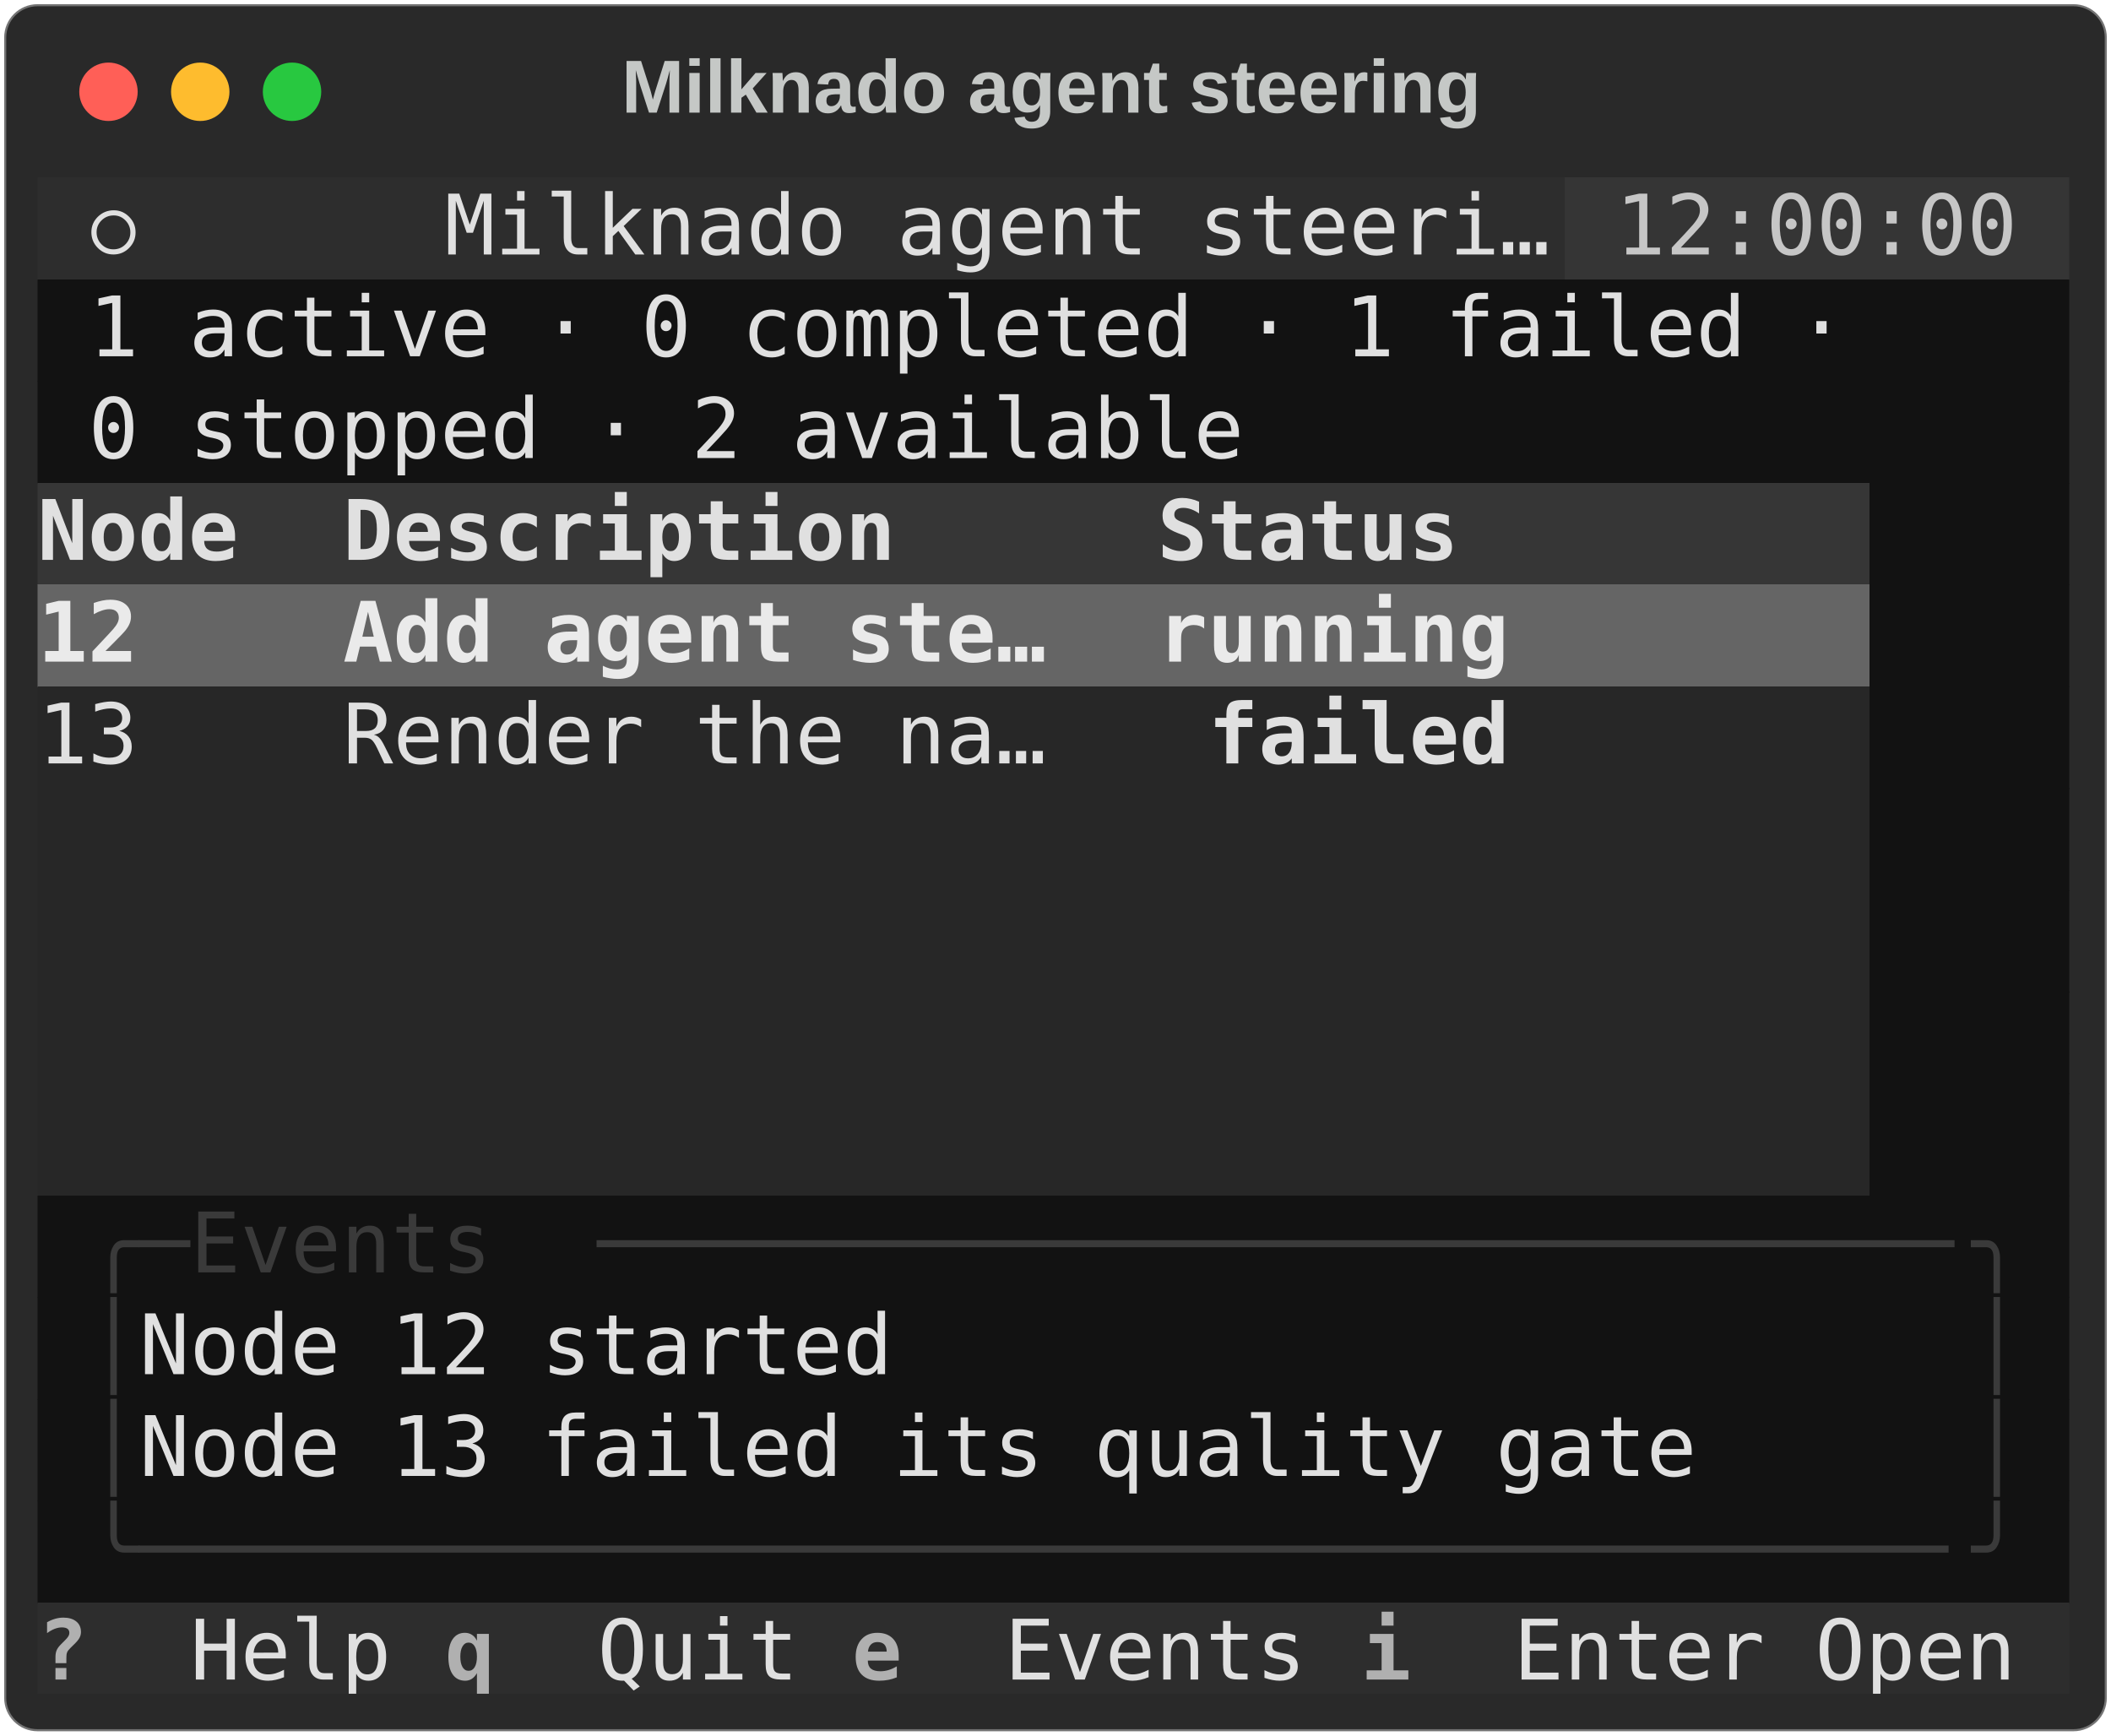
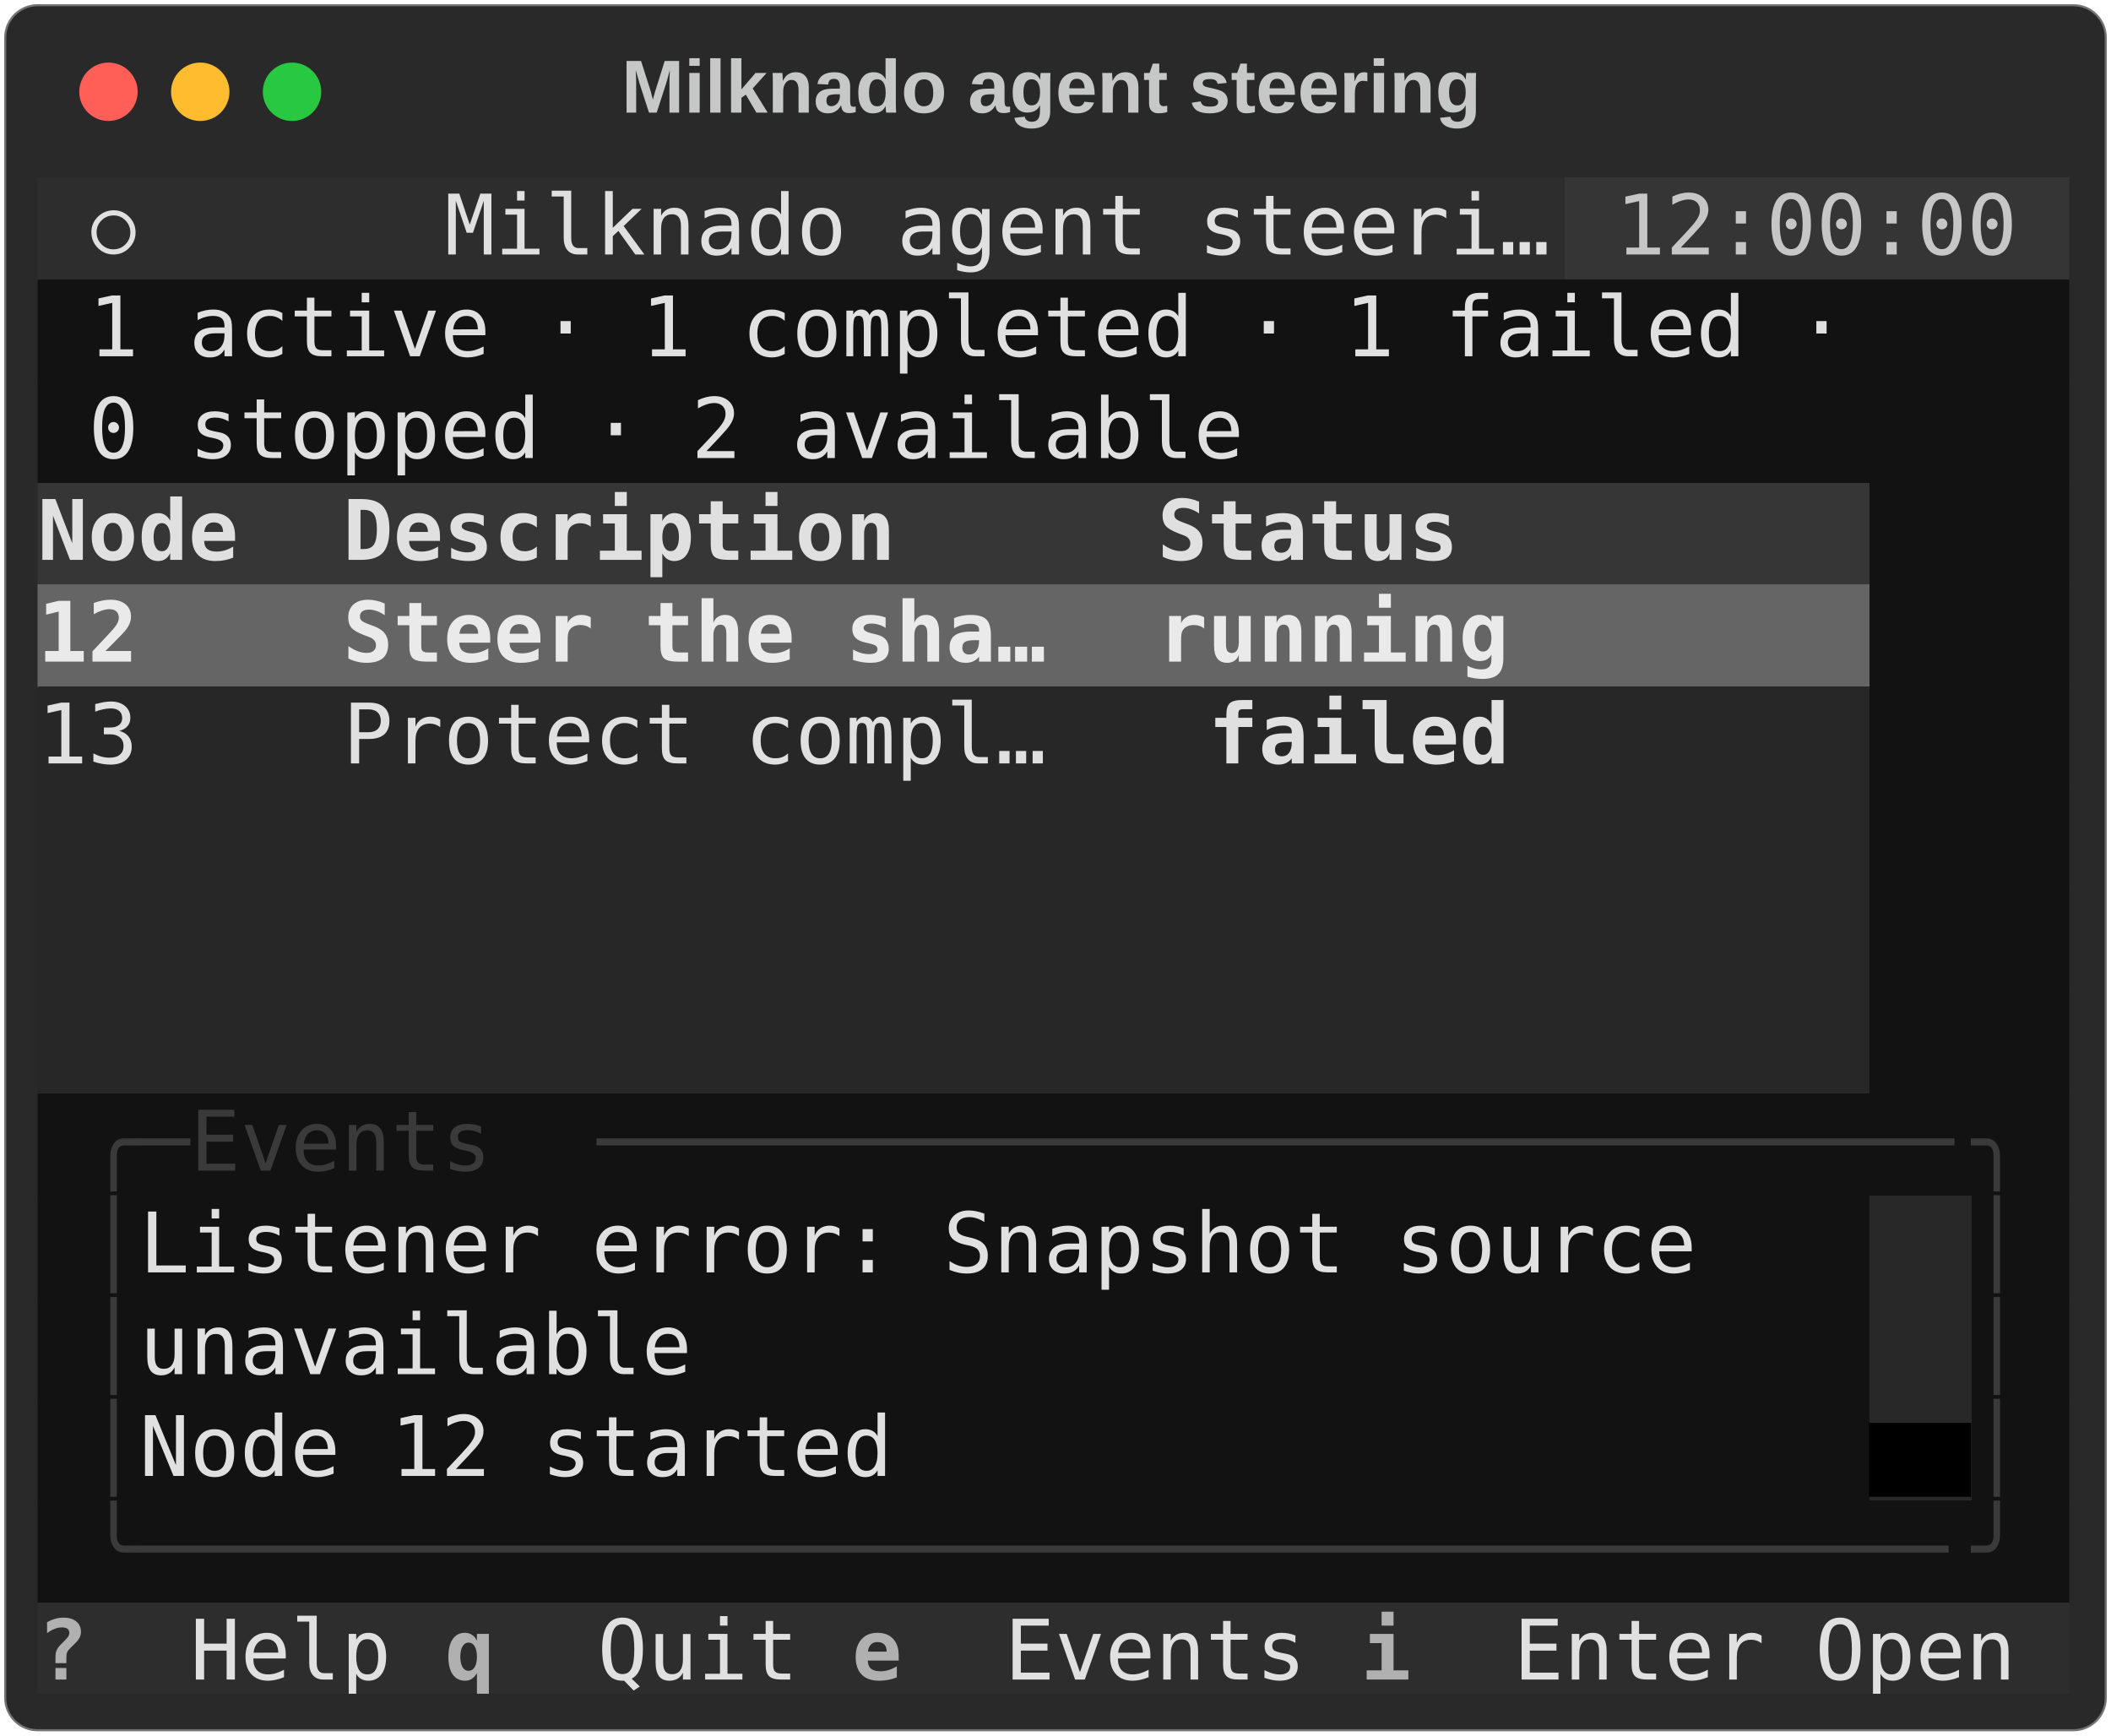
<svg xmlns="http://www.w3.org/2000/svg" class="rich-terminal" viewBox="0 0 506 416.0">
  <style>

    @font-face {
        font-family: "Fira Code";
        src: local("FiraCode-Regular"),
                url("https://cdnjs.cloudflare.com/ajax/libs/firacode/6.2.0/woff2/FiraCode-Regular.woff2") format("woff2"),
                url("https://cdnjs.cloudflare.com/ajax/libs/firacode/6.2.0/woff/FiraCode-Regular.woff") format("woff");
        font-style: normal;
        font-weight: 400;
    }
    @font-face {
        font-family: "Fira Code";
        src: local("FiraCode-Bold"),
                url("https://cdnjs.cloudflare.com/ajax/libs/firacode/6.2.0/woff2/FiraCode-Bold.woff2") format("woff2"),
                url("https://cdnjs.cloudflare.com/ajax/libs/firacode/6.2.0/woff/FiraCode-Bold.woff") format("woff");
        font-style: bold;
        font-weight: 700;
    }

-     .terminal-2202864873-matrix {
+     .terminal-3225599150-matrix {
        font-family: Fira Code, monospace;
        font-size: 20px;
        line-height: 24.4px;
        font-variant-east-asian: full-width;
    }

-     .terminal-2202864873-title {
+     .terminal-3225599150-title {
        font-size: 18px;
        font-weight: bold;
        font-family: arial;
    }

-     .terminal-2202864873-r1 { fill: #c5c8c6 }
- .terminal-2202864873-r2 { fill: #e0e0e0 }
- .terminal-2202864873-r3 { fill: #c6c6c6 }
- .terminal-2202864873-r4 { fill: #e0e0e0;font-weight: bold }
- .terminal-2202864873-r5 { fill: #eaeaea;font-weight: bold }
- .terminal-2202864873-r6 { fill: #3a3a3a }
- .terminal-2202864873-r7 { fill: #b0b0b0;font-weight: bold }
+     .terminal-3225599150-r1 { fill: #c5c8c6 }
+ .terminal-3225599150-r2 { fill: #e0e0e0 }
+ .terminal-3225599150-r3 { fill: #c6c6c6 }
+ .terminal-3225599150-r4 { fill: #e0e0e0;font-weight: bold }
+ .terminal-3225599150-r5 { fill: #eaeaea;font-weight: bold }
+ .terminal-3225599150-r6 { fill: #3a3a3a }
+ .terminal-3225599150-r7 { fill: #121212 }
+ .terminal-3225599150-r8 { fill: #000000 }
+ .terminal-3225599150-r9 { fill: #b0b0b0;font-weight: bold }
    </style>
  <defs>
-     <clipPath id="terminal-2202864873-clip-terminal">
+     <clipPath id="terminal-3225599150-clip-terminal">
      <rect x="0" y="0" width="487.0" height="365.0" />
    </clipPath>
-     <clipPath id="terminal-2202864873-line-0">
+     <clipPath id="terminal-3225599150-line-0">
      <rect x="0" y="1.5" width="488" height="24.65" />
    </clipPath>
-     <clipPath id="terminal-2202864873-line-1">
+     <clipPath id="terminal-3225599150-line-1">
      <rect x="0" y="25.9" width="488" height="24.65" />
    </clipPath>
-     <clipPath id="terminal-2202864873-line-2">
+     <clipPath id="terminal-3225599150-line-2">
      <rect x="0" y="50.3" width="488" height="24.65" />
    </clipPath>
-     <clipPath id="terminal-2202864873-line-3">
+     <clipPath id="terminal-3225599150-line-3">
      <rect x="0" y="74.7" width="488" height="24.65" />
    </clipPath>
-     <clipPath id="terminal-2202864873-line-4">
+     <clipPath id="terminal-3225599150-line-4">
      <rect x="0" y="99.1" width="488" height="24.65" />
    </clipPath>
-     <clipPath id="terminal-2202864873-line-5">
+     <clipPath id="terminal-3225599150-line-5">
      <rect x="0" y="123.5" width="488" height="24.65" />
    </clipPath>
-     <clipPath id="terminal-2202864873-line-6">
+     <clipPath id="terminal-3225599150-line-6">
      <rect x="0" y="147.9" width="488" height="24.65" />
    </clipPath>
-     <clipPath id="terminal-2202864873-line-7">
+     <clipPath id="terminal-3225599150-line-7">
      <rect x="0" y="172.3" width="488" height="24.65" />
    </clipPath>
-     <clipPath id="terminal-2202864873-line-8">
+     <clipPath id="terminal-3225599150-line-8">
      <rect x="0" y="196.7" width="488" height="24.65" />
    </clipPath>
-     <clipPath id="terminal-2202864873-line-9">
+     <clipPath id="terminal-3225599150-line-9">
      <rect x="0" y="221.1" width="488" height="24.65" />
    </clipPath>
-     <clipPath id="terminal-2202864873-line-10">
+     <clipPath id="terminal-3225599150-line-10">
      <rect x="0" y="245.5" width="488" height="24.65" />
    </clipPath>
-     <clipPath id="terminal-2202864873-line-11">
+     <clipPath id="terminal-3225599150-line-11">
      <rect x="0" y="269.9" width="488" height="24.65" />
    </clipPath>
-     <clipPath id="terminal-2202864873-line-12">
+     <clipPath id="terminal-3225599150-line-12">
      <rect x="0" y="294.3" width="488" height="24.65" />
    </clipPath>
-     <clipPath id="terminal-2202864873-line-13">
+     <clipPath id="terminal-3225599150-line-13">
      <rect x="0" y="318.7" width="488" height="24.65" />
    </clipPath>
  </defs>
  <rect fill="#292929" stroke="rgba(255,255,255,0.35)" stroke-width="1" x="1" y="1" width="504" height="414" rx="8" />
-   <text class="terminal-2202864873-title" fill="#c5c8c6" text-anchor="middle" x="252" y="27">Milknado agent steering</text>
+   <text class="terminal-3225599150-title" fill="#c5c8c6" text-anchor="middle" x="252" y="27">Milknado agent steering</text>
  <g transform="translate(26,22)">
    <circle cx="0" cy="0" r="7" fill="#ff5f57" />
    <circle cx="22" cy="0" r="7" fill="#febc2e" />
    <circle cx="44" cy="0" r="7" fill="#28c840" />
  </g>
-   <g transform="translate(9, 41)" clip-path="url(#terminal-2202864873-clip-terminal)">
+   <g transform="translate(9, 41)" clip-path="url(#terminal-3225599150-clip-terminal)">
    <rect fill="#2d2d2d" x="0" y="1.5" width="12.2" height="24.65" shape-rendering="crispEdges" />
    <rect fill="#2d2d2d" x="12.2" y="1.5" width="12.2" height="24.65" shape-rendering="crispEdges" />
    <rect fill="#2d2d2d" x="24.4" y="1.5" width="61" height="24.65" shape-rendering="crispEdges" />
    <rect fill="#2d2d2d" x="85.4" y="1.5" width="12.2" height="24.65" shape-rendering="crispEdges" />
    <rect fill="#2d2d2d" x="97.6" y="1.5" width="268.4" height="24.65" shape-rendering="crispEdges" />
    <rect fill="#353535" x="366" y="1.5" width="12.2" height="24.65" shape-rendering="crispEdges" />
    <rect fill="#353535" x="378.2" y="1.5" width="97.6" height="24.65" shape-rendering="crispEdges" />
    <rect fill="#353535" x="475.8" y="1.5" width="12.2" height="24.65" shape-rendering="crispEdges" />
    <rect fill="#121212" x="0" y="25.9" width="12.2" height="24.65" shape-rendering="crispEdges" />
    <rect fill="#121212" x="12.2" y="25.9" width="427" height="24.65" shape-rendering="crispEdges" />
    <rect fill="#121212" x="439.2" y="25.9" width="12.2" height="24.65" shape-rendering="crispEdges" />
    <rect fill="#121212" x="451.4" y="25.9" width="12.2" height="24.65" shape-rendering="crispEdges" />
    <rect fill="#121212" x="463.6" y="25.9" width="24.4" height="24.65" shape-rendering="crispEdges" />
    <rect fill="#121212" x="0" y="50.3" width="12.2" height="24.65" shape-rendering="crispEdges" />
    <rect fill="#121212" x="12.2" y="50.3" width="280.6" height="24.65" shape-rendering="crispEdges" />
    <rect fill="#121212" x="292.8" y="50.3" width="158.6" height="24.65" shape-rendering="crispEdges" />
    <rect fill="#121212" x="451.4" y="50.3" width="12.2" height="24.65" shape-rendering="crispEdges" />
    <rect fill="#121212" x="463.6" y="50.3" width="24.4" height="24.65" shape-rendering="crispEdges" />
    <rect fill="#363636" x="0" y="74.7" width="73.2" height="24.65" shape-rendering="crispEdges" />
    <rect fill="#363636" x="73.2" y="74.7" width="195.2" height="24.65" shape-rendering="crispEdges" />
    <rect fill="#363636" x="268.4" y="74.7" width="170.8" height="24.65" shape-rendering="crispEdges" />
    <rect fill="#363636" x="439.2" y="74.7" width="0" height="24.65" shape-rendering="crispEdges" />
    <rect fill="#121212" x="439.2" y="74.7" width="24.4" height="24.65" shape-rendering="crispEdges" />
    <rect fill="#121212" x="463.6" y="74.7" width="24.4" height="24.65" shape-rendering="crispEdges" />
    <rect fill="#656565" x="0" y="99.1" width="73.2" height="24.65" shape-rendering="crispEdges" />
    <rect fill="#656565" x="73.2" y="99.1" width="195.2" height="24.65" shape-rendering="crispEdges" />
    <rect fill="#656565" x="268.4" y="99.1" width="170.8" height="24.65" shape-rendering="crispEdges" />
    <rect fill="#656565" x="439.2" y="99.1" width="0" height="24.65" shape-rendering="crispEdges" />
    <rect fill="#121212" x="439.2" y="99.1" width="24.4" height="24.65" shape-rendering="crispEdges" />
    <rect fill="#121212" x="463.6" y="99.1" width="24.4" height="24.65" shape-rendering="crispEdges" />
    <rect fill="#272727" x="0" y="123.5" width="73.2" height="24.65" shape-rendering="crispEdges" />
    <rect fill="#272727" x="73.2" y="123.5" width="195.2" height="24.65" shape-rendering="crispEdges" />
    <rect fill="#272727" x="268.4" y="123.5" width="12.2" height="24.65" shape-rendering="crispEdges" />
    <rect fill="#272727" x="280.6" y="123.5" width="73.2" height="24.65" shape-rendering="crispEdges" />
    <rect fill="#272727" x="353.8" y="123.5" width="85.4" height="24.65" shape-rendering="crispEdges" />
    <rect fill="#272727" x="439.2" y="123.5" width="0" height="24.65" shape-rendering="crispEdges" />
    <rect fill="#121212" x="439.2" y="123.5" width="24.4" height="24.65" shape-rendering="crispEdges" />
    <rect fill="#121212" x="463.6" y="123.5" width="24.4" height="24.65" shape-rendering="crispEdges" />
    <rect fill="#272727" x="0" y="147.9" width="439.2" height="24.65" shape-rendering="crispEdges" />
    <rect fill="#121212" x="439.2" y="147.9" width="24.4" height="24.65" shape-rendering="crispEdges" />
    <rect fill="#121212" x="463.6" y="147.9" width="24.4" height="24.65" shape-rendering="crispEdges" />
    <rect fill="#272727" x="0" y="172.3" width="439.2" height="24.65" shape-rendering="crispEdges" />
    <rect fill="#121212" x="439.2" y="172.3" width="24.4" height="24.65" shape-rendering="crispEdges" />
    <rect fill="#121212" x="463.6" y="172.3" width="24.4" height="24.65" shape-rendering="crispEdges" />
    <rect fill="#272727" x="0" y="196.7" width="439.2" height="24.65" shape-rendering="crispEdges" />
    <rect fill="#121212" x="439.2" y="196.7" width="24.4" height="24.65" shape-rendering="crispEdges" />
    <rect fill="#121212" x="463.6" y="196.7" width="24.4" height="24.65" shape-rendering="crispEdges" />
-     <rect fill="#272727" x="0" y="221.1" width="439.2" height="24.65" shape-rendering="crispEdges" />
-     <rect fill="#121212" x="439.2" y="221.1" width="24.4" height="24.65" shape-rendering="crispEdges" />
-     <rect fill="#121212" x="463.6" y="221.1" width="24.4" height="24.65" shape-rendering="crispEdges" />
+     <rect fill="#121212" x="0" y="221.1" width="12.2" height="24.65" shape-rendering="crispEdges" />
+     <rect fill="#121212" x="12.2" y="221.1" width="12.2" height="24.65" shape-rendering="crispEdges" />
+     <rect fill="#121212" x="24.4" y="221.1" width="12.2" height="24.65" shape-rendering="crispEdges" />
+     <rect fill="#121212" x="36.6" y="221.1" width="97.6" height="24.65" shape-rendering="crispEdges" />
+     <rect fill="#121212" x="134.2" y="221.1" width="329.4" height="24.65" shape-rendering="crispEdges" />
+     <rect fill="#121212" x="463.6" y="221.1" width="12.2" height="24.65" shape-rendering="crispEdges" />
+     <rect fill="#121212" x="475.8" y="221.1" width="12.2" height="24.65" shape-rendering="crispEdges" />
    <rect fill="#121212" x="0" y="245.5" width="12.2" height="24.65" shape-rendering="crispEdges" />
    <rect fill="#121212" x="12.2" y="245.5" width="12.2" height="24.65" shape-rendering="crispEdges" />
-     <rect fill="#121212" x="24.4" y="245.5" width="12.2" height="24.65" shape-rendering="crispEdges" />
-     <rect fill="#121212" x="36.6" y="245.5" width="97.6" height="24.65" shape-rendering="crispEdges" />
-     <rect fill="#121212" x="134.2" y="245.5" width="329.4" height="24.65" shape-rendering="crispEdges" />
+     <rect fill="#121212" x="24.4" y="245.5" width="378.2" height="24.65" shape-rendering="crispEdges" />
+     <rect fill="#121212" x="402.6" y="245.5" width="36.6" height="24.65" shape-rendering="crispEdges" />
+     <rect fill="#282828" x="439.2" y="245.5" width="24.4" height="24.65" shape-rendering="crispEdges" />
    <rect fill="#121212" x="463.6" y="245.5" width="12.2" height="24.65" shape-rendering="crispEdges" />
    <rect fill="#121212" x="475.8" y="245.5" width="12.2" height="24.65" shape-rendering="crispEdges" />
    <rect fill="#121212" x="0" y="269.9" width="12.2" height="24.65" shape-rendering="crispEdges" />
    <rect fill="#121212" x="12.2" y="269.9" width="12.2" height="24.65" shape-rendering="crispEdges" />
-     <rect fill="#121212" x="24.4" y="269.9" width="183" height="24.65" shape-rendering="crispEdges" />
-     <rect fill="#121212" x="207.4" y="269.9" width="256.2" height="24.65" shape-rendering="crispEdges" />
+     <rect fill="#121212" x="24.4" y="269.9" width="134.2" height="24.65" shape-rendering="crispEdges" />
+     <rect fill="#121212" x="158.6" y="269.9" width="280.6" height="24.65" shape-rendering="crispEdges" />
+     <rect fill="#282828" x="439.2" y="269.9" width="24.4" height="24.65" shape-rendering="crispEdges" />
    <rect fill="#121212" x="463.6" y="269.9" width="12.2" height="24.65" shape-rendering="crispEdges" />
    <rect fill="#121212" x="475.8" y="269.9" width="12.2" height="24.65" shape-rendering="crispEdges" />
    <rect fill="#121212" x="0" y="294.3" width="12.2" height="24.65" shape-rendering="crispEdges" />
    <rect fill="#121212" x="12.2" y="294.3" width="12.2" height="24.65" shape-rendering="crispEdges" />
-     <rect fill="#121212" x="24.4" y="294.3" width="378.2" height="24.65" shape-rendering="crispEdges" />
-     <rect fill="#121212" x="402.6" y="294.3" width="61" height="24.65" shape-rendering="crispEdges" />
+     <rect fill="#121212" x="24.4" y="294.3" width="183" height="24.65" shape-rendering="crispEdges" />
+     <rect fill="#121212" x="207.4" y="294.3" width="231.8" height="24.65" shape-rendering="crispEdges" />
+     <rect fill="#282828" x="439.2" y="294.3" width="24.4" height="24.65" shape-rendering="crispEdges" />
    <rect fill="#121212" x="463.6" y="294.3" width="12.2" height="24.65" shape-rendering="crispEdges" />
    <rect fill="#121212" x="475.8" y="294.3" width="12.2" height="24.65" shape-rendering="crispEdges" />
    <rect fill="#121212" x="0" y="318.7" width="12.2" height="24.65" shape-rendering="crispEdges" />
    <rect fill="#121212" x="12.2" y="318.7" width="12.2" height="24.65" shape-rendering="crispEdges" />
    <rect fill="#121212" x="24.4" y="318.7" width="439.2" height="24.65" shape-rendering="crispEdges" />
    <rect fill="#121212" x="463.6" y="318.7" width="12.2" height="24.65" shape-rendering="crispEdges" />
    <rect fill="#121212" x="475.8" y="318.7" width="12.2" height="24.65" shape-rendering="crispEdges" />
    <rect fill="#2d2d2d" x="0" y="343.1" width="36.6" height="24.65" shape-rendering="crispEdges" />
    <rect fill="#2d2d2d" x="36.6" y="343.1" width="61" height="24.65" shape-rendering="crispEdges" />
    <rect fill="#2d2d2d" x="97.6" y="343.1" width="36.6" height="24.65" shape-rendering="crispEdges" />
    <rect fill="#2d2d2d" x="134.2" y="343.1" width="61" height="24.65" shape-rendering="crispEdges" />
    <rect fill="#2d2d2d" x="195.2" y="343.1" width="36.6" height="24.65" shape-rendering="crispEdges" />
    <rect fill="#2d2d2d" x="231.8" y="343.1" width="85.4" height="24.65" shape-rendering="crispEdges" />
    <rect fill="#2d2d2d" x="317.2" y="343.1" width="24.4" height="24.65" shape-rendering="crispEdges" />
    <rect fill="#2d2d2d" x="341.6" y="343.1" width="12.2" height="24.65" shape-rendering="crispEdges" />
    <rect fill="#2d2d2d" x="353.8" y="343.1" width="122" height="24.65" shape-rendering="crispEdges" />
    <rect fill="#2d2d2d" x="475.8" y="343.1" width="12.2" height="24.65" shape-rendering="crispEdges" />
-     <g class="terminal-2202864873-matrix">
-       <text class="terminal-2202864873-r2" x="12.2" y="20" textLength="12.2" clip-path="url(#terminal-2202864873-line-0)">⭘</text>
-       <text class="terminal-2202864873-r2" x="97.6" y="20" textLength="268.4" clip-path="url(#terminal-2202864873-line-0)">Milknado agent steeri…</text>
-       <text class="terminal-2202864873-r3" x="378.2" y="20" textLength="97.6" clip-path="url(#terminal-2202864873-line-0)">12:00:00</text>
-       <text class="terminal-2202864873-r1" x="488" y="20" textLength="12.2" clip-path="url(#terminal-2202864873-line-0)">
- </text>
-       <text class="terminal-2202864873-r2" x="12.2" y="44.4" textLength="427" clip-path="url(#terminal-2202864873-line-1)">1 active · 0 completed · 1 failed ·</text>
-       <text class="terminal-2202864873-r1" x="488" y="44.4" textLength="12.2" clip-path="url(#terminal-2202864873-line-1)">
- </text>
-       <text class="terminal-2202864873-r2" x="12.2" y="68.8" textLength="280.6" clip-path="url(#terminal-2202864873-line-2)">0 stopped · 2 available</text>
-       <text class="terminal-2202864873-r1" x="488" y="68.8" textLength="12.2" clip-path="url(#terminal-2202864873-line-2)">
- </text>
-       <text class="terminal-2202864873-r4" x="0" y="93.2" textLength="73.2" clip-path="url(#terminal-2202864873-line-3)"> Node </text>
-       <text class="terminal-2202864873-r4" x="73.2" y="93.2" textLength="195.2" clip-path="url(#terminal-2202864873-line-3)"> Description    </text>
-       <text class="terminal-2202864873-r4" x="268.4" y="93.2" textLength="170.8" clip-path="url(#terminal-2202864873-line-3)"> Status       </text>
-       <text class="terminal-2202864873-r1" x="488" y="93.2" textLength="12.2" clip-path="url(#terminal-2202864873-line-3)">
- </text>
-       <text class="terminal-2202864873-r5" x="0" y="117.6" textLength="73.2" clip-path="url(#terminal-2202864873-line-4)"> 12   </text>
-       <text class="terminal-2202864873-r5" x="73.2" y="117.6" textLength="195.2" clip-path="url(#terminal-2202864873-line-4)"> Add agent ste… </text>
-       <text class="terminal-2202864873-r5" x="268.4" y="117.6" textLength="170.8" clip-path="url(#terminal-2202864873-line-4)"> running      </text>
-       <text class="terminal-2202864873-r1" x="488" y="117.6" textLength="12.2" clip-path="url(#terminal-2202864873-line-4)">
- </text>
-       <text class="terminal-2202864873-r2" x="0" y="142" textLength="73.2" clip-path="url(#terminal-2202864873-line-5)"> 13   </text>
-       <text class="terminal-2202864873-r2" x="73.2" y="142" textLength="195.2" clip-path="url(#terminal-2202864873-line-5)"> Render the na… </text>
-       <text class="terminal-2202864873-r4" x="280.6" y="142" textLength="73.2" clip-path="url(#terminal-2202864873-line-5)">failed</text>
-       <text class="terminal-2202864873-r1" x="488" y="142" textLength="12.2" clip-path="url(#terminal-2202864873-line-5)">
- </text>
-       <text class="terminal-2202864873-r1" x="488" y="166.4" textLength="12.2" clip-path="url(#terminal-2202864873-line-6)">
- </text>
-       <text class="terminal-2202864873-r1" x="488" y="190.8" textLength="12.2" clip-path="url(#terminal-2202864873-line-7)">
- </text>
-       <text class="terminal-2202864873-r1" x="488" y="215.2" textLength="12.2" clip-path="url(#terminal-2202864873-line-8)">
- </text>
-       <text class="terminal-2202864873-r1" x="488" y="239.6" textLength="12.2" clip-path="url(#terminal-2202864873-line-9)">
- </text>
-       <text class="terminal-2202864873-r6" x="12.2" y="264" textLength="12.2" clip-path="url(#terminal-2202864873-line-10)">╭</text>
-       <text class="terminal-2202864873-r6" x="24.4" y="264" textLength="12.2" clip-path="url(#terminal-2202864873-line-10)">─</text>
-       <text class="terminal-2202864873-r6" x="36.6" y="264" textLength="97.6" clip-path="url(#terminal-2202864873-line-10)"> Events </text>
-       <text class="terminal-2202864873-r6" x="134.2" y="264" textLength="329.4" clip-path="url(#terminal-2202864873-line-10)">───────────────────────────</text>
-       <text class="terminal-2202864873-r6" x="463.6" y="264" textLength="12.2" clip-path="url(#terminal-2202864873-line-10)">╮</text>
-       <text class="terminal-2202864873-r1" x="488" y="264" textLength="12.2" clip-path="url(#terminal-2202864873-line-10)">
- </text>
-       <text class="terminal-2202864873-r6" x="12.2" y="288.4" textLength="12.2" clip-path="url(#terminal-2202864873-line-11)">│</text>
-       <text class="terminal-2202864873-r2" x="24.4" y="288.4" textLength="183" clip-path="url(#terminal-2202864873-line-11)">Node 12 started</text>
-       <text class="terminal-2202864873-r6" x="463.6" y="288.4" textLength="12.2" clip-path="url(#terminal-2202864873-line-11)">│</text>
-       <text class="terminal-2202864873-r1" x="488" y="288.4" textLength="12.2" clip-path="url(#terminal-2202864873-line-11)">
- </text>
-       <text class="terminal-2202864873-r6" x="12.2" y="312.8" textLength="12.2" clip-path="url(#terminal-2202864873-line-12)">│</text>
-       <text class="terminal-2202864873-r2" x="24.4" y="312.8" textLength="378.2" clip-path="url(#terminal-2202864873-line-12)">Node 13 failed its quality gate</text>
-       <text class="terminal-2202864873-r6" x="463.6" y="312.8" textLength="12.2" clip-path="url(#terminal-2202864873-line-12)">│</text>
-       <text class="terminal-2202864873-r1" x="488" y="312.8" textLength="12.2" clip-path="url(#terminal-2202864873-line-12)">
- </text>
-       <text class="terminal-2202864873-r6" x="12.2" y="337.2" textLength="12.2" clip-path="url(#terminal-2202864873-line-13)">╰</text>
-       <text class="terminal-2202864873-r6" x="24.4" y="337.2" textLength="439.2" clip-path="url(#terminal-2202864873-line-13)">────────────────────────────────────</text>
-       <text class="terminal-2202864873-r6" x="463.6" y="337.2" textLength="12.2" clip-path="url(#terminal-2202864873-line-13)">╯</text>
-       <text class="terminal-2202864873-r1" x="488" y="337.2" textLength="12.2" clip-path="url(#terminal-2202864873-line-13)">
- </text>
-       <text class="terminal-2202864873-r7" x="0" y="361.6" textLength="36.6" clip-path="url(#terminal-2202864873-line-14)"> ? </text>
-       <text class="terminal-2202864873-r2" x="36.6" y="361.6" textLength="61" clip-path="url(#terminal-2202864873-line-14)">Help </text>
-       <text class="terminal-2202864873-r7" x="97.6" y="361.6" textLength="36.6" clip-path="url(#terminal-2202864873-line-14)"> q </text>
-       <text class="terminal-2202864873-r2" x="134.2" y="361.6" textLength="61" clip-path="url(#terminal-2202864873-line-14)">Quit </text>
-       <text class="terminal-2202864873-r7" x="195.2" y="361.6" textLength="36.6" clip-path="url(#terminal-2202864873-line-14)"> e </text>
-       <text class="terminal-2202864873-r2" x="231.8" y="361.6" textLength="85.4" clip-path="url(#terminal-2202864873-line-14)">Events </text>
-       <text class="terminal-2202864873-r7" x="317.2" y="361.6" textLength="24.4" clip-path="url(#terminal-2202864873-line-14)"> i</text>
-       <text class="terminal-2202864873-r2" x="353.8" y="361.6" textLength="122" clip-path="url(#terminal-2202864873-line-14)">Enter Open</text>
+     <g class="terminal-3225599150-matrix">
+       <text class="terminal-3225599150-r2" x="12.2" y="20" textLength="12.2" clip-path="url(#terminal-3225599150-line-0)">⭘</text>
+       <text class="terminal-3225599150-r2" x="97.6" y="20" textLength="268.4" clip-path="url(#terminal-3225599150-line-0)">Milknado agent steeri…</text>
+       <text class="terminal-3225599150-r3" x="378.2" y="20" textLength="97.6" clip-path="url(#terminal-3225599150-line-0)">12:00:00</text>
+       <text class="terminal-3225599150-r1" x="488" y="20" textLength="12.2" clip-path="url(#terminal-3225599150-line-0)">
+ </text>
+       <text class="terminal-3225599150-r2" x="12.2" y="44.4" textLength="427" clip-path="url(#terminal-3225599150-line-1)">1 active · 1 completed · 1 failed ·</text>
+       <text class="terminal-3225599150-r1" x="488" y="44.4" textLength="12.2" clip-path="url(#terminal-3225599150-line-1)">
+ </text>
+       <text class="terminal-3225599150-r2" x="12.2" y="68.8" textLength="280.6" clip-path="url(#terminal-3225599150-line-2)">0 stopped · 2 available</text>
+       <text class="terminal-3225599150-r1" x="488" y="68.8" textLength="12.2" clip-path="url(#terminal-3225599150-line-2)">
+ </text>
+       <text class="terminal-3225599150-r4" x="0" y="93.2" textLength="73.2" clip-path="url(#terminal-3225599150-line-3)"> Node </text>
+       <text class="terminal-3225599150-r4" x="73.2" y="93.2" textLength="195.2" clip-path="url(#terminal-3225599150-line-3)"> Description    </text>
+       <text class="terminal-3225599150-r4" x="268.4" y="93.2" textLength="170.8" clip-path="url(#terminal-3225599150-line-3)"> Status       </text>
+       <text class="terminal-3225599150-r1" x="488" y="93.2" textLength="12.2" clip-path="url(#terminal-3225599150-line-3)">
+ </text>
+       <text class="terminal-3225599150-r5" x="0" y="117.6" textLength="73.2" clip-path="url(#terminal-3225599150-line-4)"> 12   </text>
+       <text class="terminal-3225599150-r5" x="73.2" y="117.6" textLength="195.2" clip-path="url(#terminal-3225599150-line-4)"> Steer the sha… </text>
+       <text class="terminal-3225599150-r5" x="268.4" y="117.6" textLength="170.8" clip-path="url(#terminal-3225599150-line-4)"> running      </text>
+       <text class="terminal-3225599150-r1" x="488" y="117.6" textLength="12.2" clip-path="url(#terminal-3225599150-line-4)">
+ </text>
+       <text class="terminal-3225599150-r2" x="0" y="142" textLength="73.2" clip-path="url(#terminal-3225599150-line-5)"> 13   </text>
+       <text class="terminal-3225599150-r2" x="73.2" y="142" textLength="195.2" clip-path="url(#terminal-3225599150-line-5)"> Protect compl… </text>
+       <text class="terminal-3225599150-r4" x="280.6" y="142" textLength="73.2" clip-path="url(#terminal-3225599150-line-5)">failed</text>
+       <text class="terminal-3225599150-r1" x="488" y="142" textLength="12.2" clip-path="url(#terminal-3225599150-line-5)">
+ </text>
+       <text class="terminal-3225599150-r1" x="488" y="166.4" textLength="12.2" clip-path="url(#terminal-3225599150-line-6)">
+ </text>
+       <text class="terminal-3225599150-r1" x="488" y="190.8" textLength="12.2" clip-path="url(#terminal-3225599150-line-7)">
+ </text>
+       <text class="terminal-3225599150-r1" x="488" y="215.2" textLength="12.2" clip-path="url(#terminal-3225599150-line-8)">
+ </text>
+       <text class="terminal-3225599150-r6" x="12.2" y="239.6" textLength="12.2" clip-path="url(#terminal-3225599150-line-9)">╭</text>
+       <text class="terminal-3225599150-r6" x="24.4" y="239.6" textLength="12.2" clip-path="url(#terminal-3225599150-line-9)">─</text>
+       <text class="terminal-3225599150-r6" x="36.6" y="239.6" textLength="97.6" clip-path="url(#terminal-3225599150-line-9)"> Events </text>
+       <text class="terminal-3225599150-r6" x="134.2" y="239.6" textLength="329.4" clip-path="url(#terminal-3225599150-line-9)">───────────────────────────</text>
+       <text class="terminal-3225599150-r6" x="463.6" y="239.6" textLength="12.2" clip-path="url(#terminal-3225599150-line-9)">╮</text>
+       <text class="terminal-3225599150-r1" x="488" y="239.6" textLength="12.2" clip-path="url(#terminal-3225599150-line-9)">
+ </text>
+       <text class="terminal-3225599150-r6" x="12.2" y="264" textLength="12.2" clip-path="url(#terminal-3225599150-line-10)">│</text>
+       <text class="terminal-3225599150-r2" x="24.4" y="264" textLength="378.2" clip-path="url(#terminal-3225599150-line-10)">Listener error: Snapshot source</text>
+       <text class="terminal-3225599150-r6" x="463.6" y="264" textLength="12.2" clip-path="url(#terminal-3225599150-line-10)">│</text>
+       <text class="terminal-3225599150-r1" x="488" y="264" textLength="12.2" clip-path="url(#terminal-3225599150-line-10)">
+ </text>
+       <text class="terminal-3225599150-r6" x="12.2" y="288.4" textLength="12.2" clip-path="url(#terminal-3225599150-line-11)">│</text>
+       <text class="terminal-3225599150-r2" x="24.4" y="288.4" textLength="134.2" clip-path="url(#terminal-3225599150-line-11)">unavailable</text>
+       <text class="terminal-3225599150-r6" x="463.6" y="288.4" textLength="12.2" clip-path="url(#terminal-3225599150-line-11)">│</text>
+       <text class="terminal-3225599150-r1" x="488" y="288.4" textLength="12.2" clip-path="url(#terminal-3225599150-line-11)">
+ </text>
+       <text class="terminal-3225599150-r6" x="12.2" y="312.8" textLength="12.2" clip-path="url(#terminal-3225599150-line-12)">│</text>
+       <text class="terminal-3225599150-r2" x="24.4" y="312.8" textLength="183" clip-path="url(#terminal-3225599150-line-12)">Node 12 started</text>
+       <text class="terminal-3225599150-r8" x="439.2" y="312.8" textLength="24.4" clip-path="url(#terminal-3225599150-line-12)">▆▆</text>
+       <text class="terminal-3225599150-r6" x="463.6" y="312.8" textLength="12.2" clip-path="url(#terminal-3225599150-line-12)">│</text>
+       <text class="terminal-3225599150-r1" x="488" y="312.8" textLength="12.2" clip-path="url(#terminal-3225599150-line-12)">
+ </text>
+       <text class="terminal-3225599150-r6" x="12.2" y="337.2" textLength="12.2" clip-path="url(#terminal-3225599150-line-13)">╰</text>
+       <text class="terminal-3225599150-r6" x="24.4" y="337.2" textLength="439.2" clip-path="url(#terminal-3225599150-line-13)">────────────────────────────────────</text>
+       <text class="terminal-3225599150-r6" x="463.6" y="337.2" textLength="12.2" clip-path="url(#terminal-3225599150-line-13)">╯</text>
+       <text class="terminal-3225599150-r1" x="488" y="337.2" textLength="12.2" clip-path="url(#terminal-3225599150-line-13)">
+ </text>
+       <text class="terminal-3225599150-r9" x="0" y="361.6" textLength="36.6" clip-path="url(#terminal-3225599150-line-14)"> ? </text>
+       <text class="terminal-3225599150-r2" x="36.6" y="361.6" textLength="61" clip-path="url(#terminal-3225599150-line-14)">Help </text>
+       <text class="terminal-3225599150-r9" x="97.6" y="361.6" textLength="36.6" clip-path="url(#terminal-3225599150-line-14)"> q </text>
+       <text class="terminal-3225599150-r2" x="134.2" y="361.6" textLength="61" clip-path="url(#terminal-3225599150-line-14)">Quit </text>
+       <text class="terminal-3225599150-r9" x="195.2" y="361.6" textLength="36.6" clip-path="url(#terminal-3225599150-line-14)"> e </text>
+       <text class="terminal-3225599150-r2" x="231.8" y="361.6" textLength="85.4" clip-path="url(#terminal-3225599150-line-14)">Events </text>
+       <text class="terminal-3225599150-r9" x="317.2" y="361.6" textLength="24.4" clip-path="url(#terminal-3225599150-line-14)"> i</text>
+       <text class="terminal-3225599150-r2" x="353.8" y="361.6" textLength="122" clip-path="url(#terminal-3225599150-line-14)">Enter Open</text>
    </g>
  </g>
</svg>
